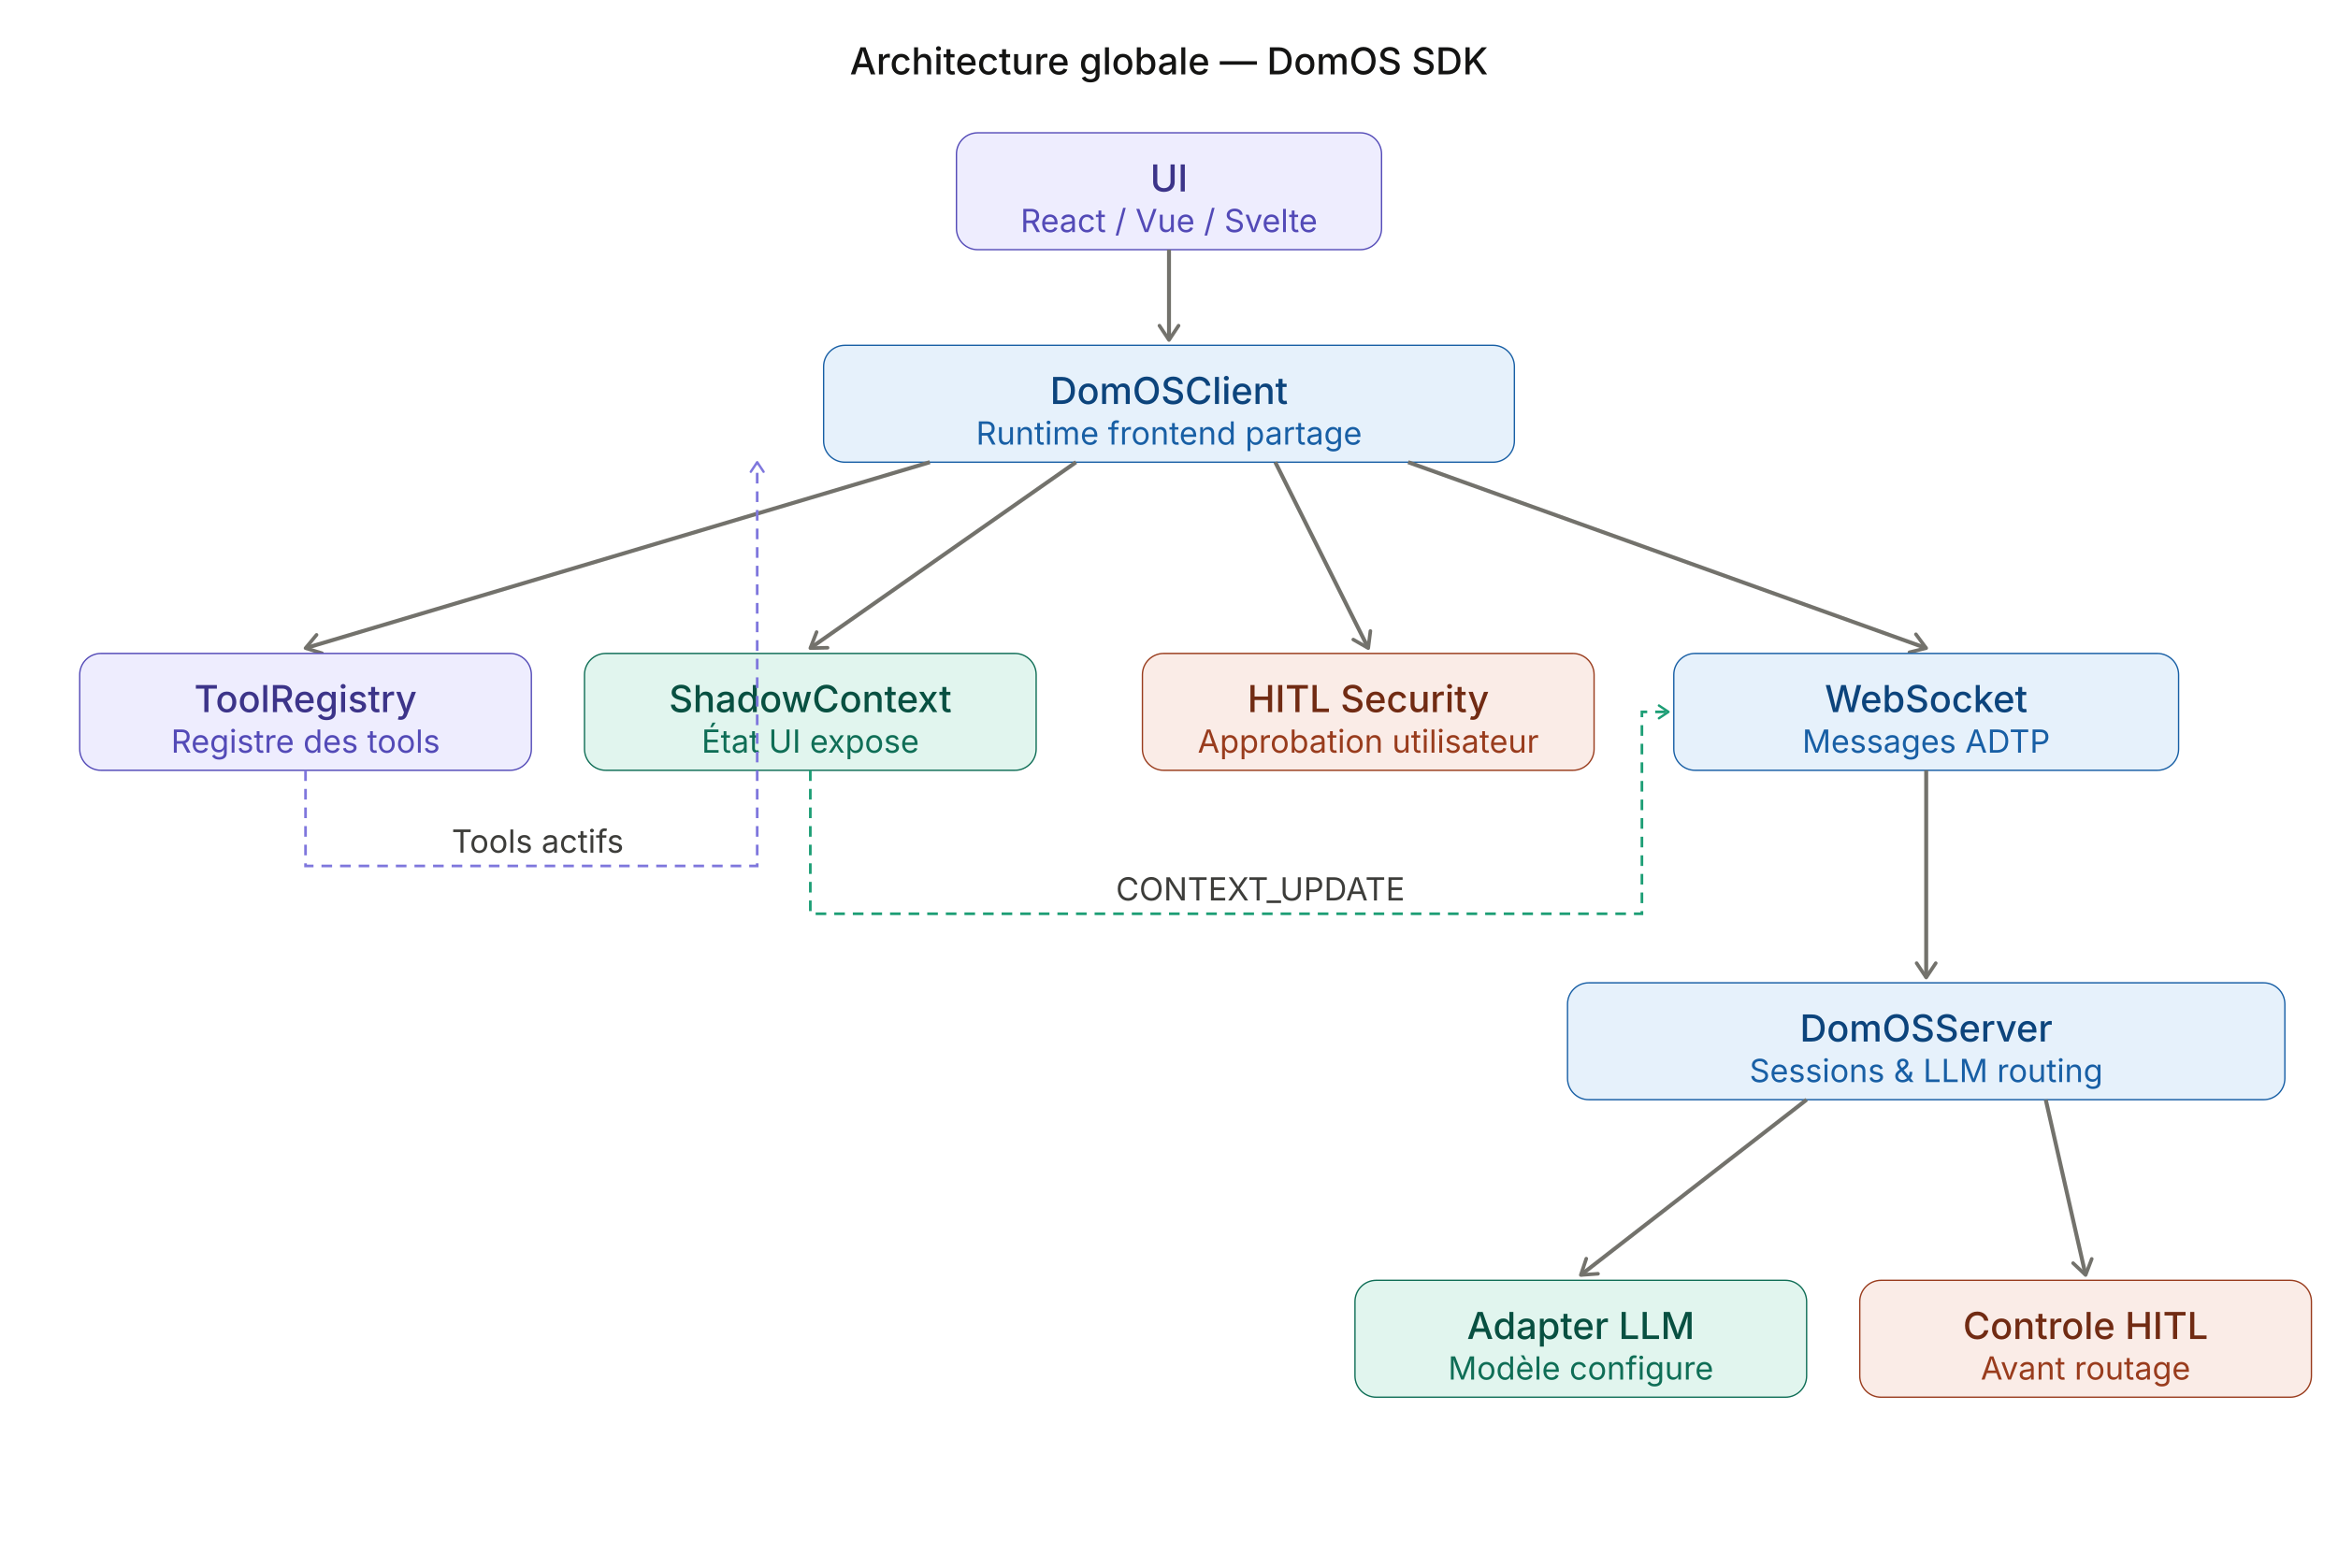
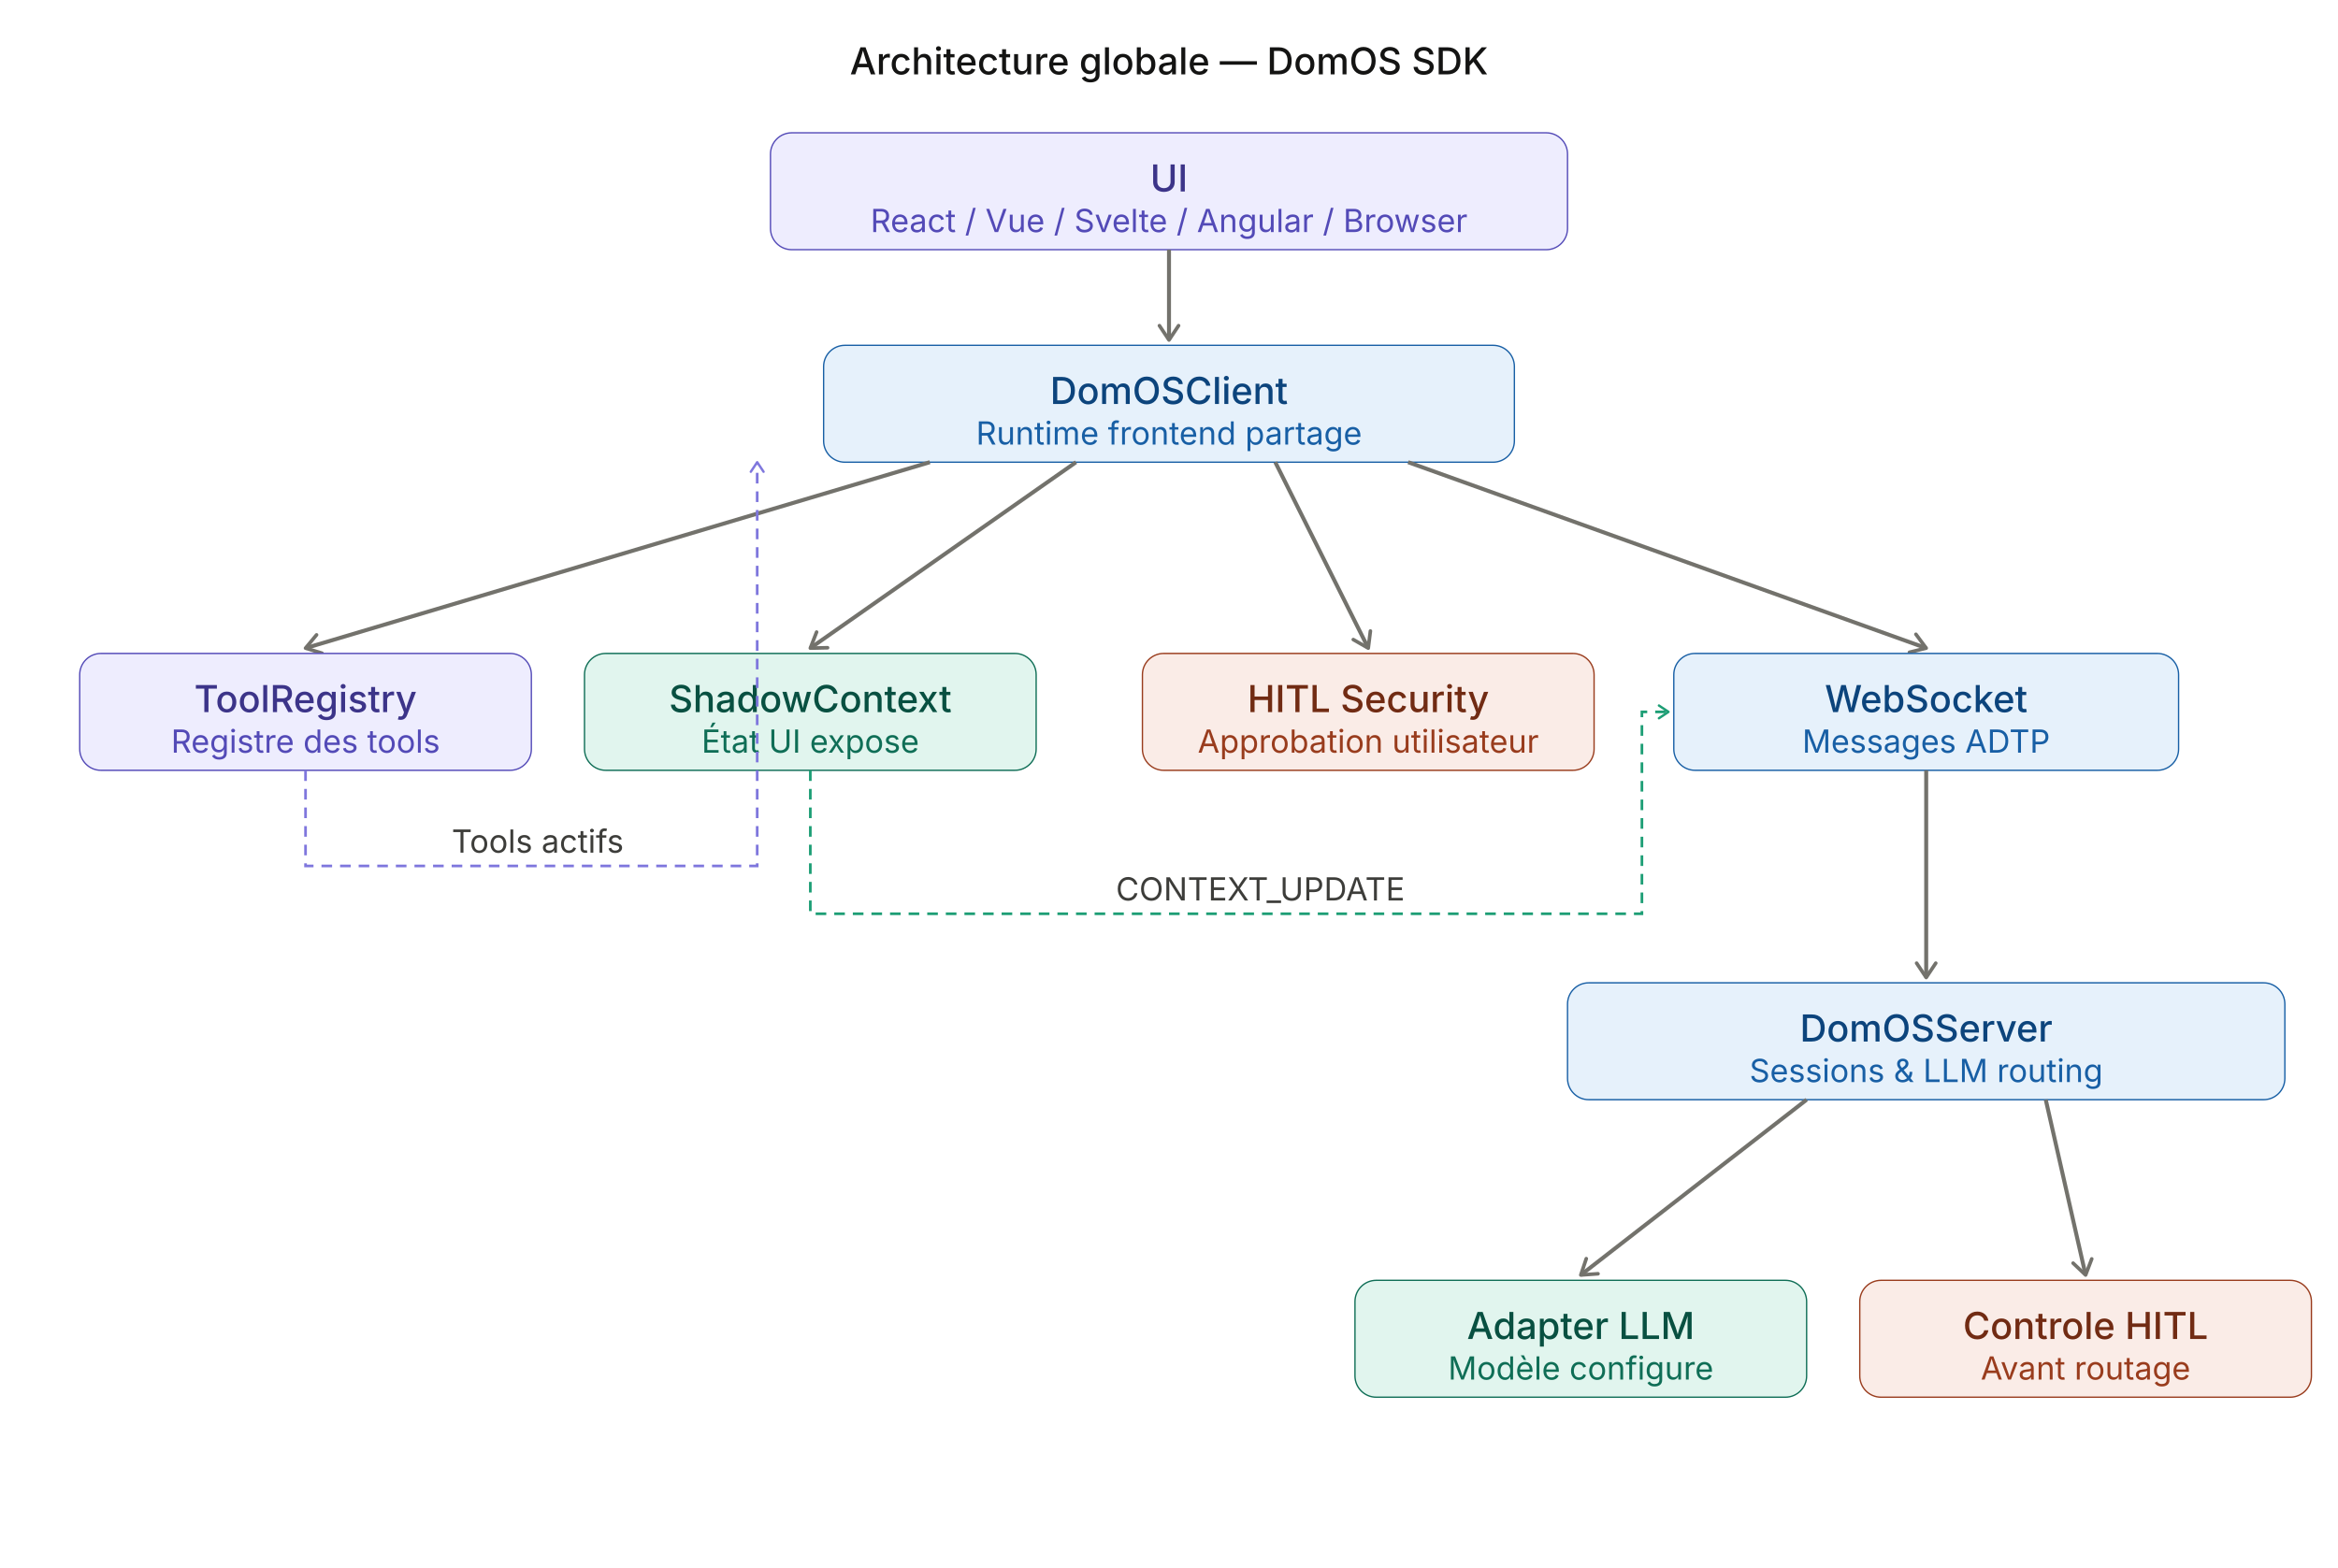
<svg xmlns="http://www.w3.org/2000/svg" width="100%" viewBox="0 0 880 590">
  <defs>
    <marker id="arrow" viewBox="0 0 10 10" refX="8" refY="5" markerWidth="6" markerHeight="6" orient="auto-start-reverse">
      <path d="M2 1L8 5L2 9" fill="none" stroke="context-stroke" stroke-width="1.5" stroke-linecap="round" stroke-linejoin="round" />
    </marker>
  </defs>
  <text x="440" y="28" text-anchor="middle" font-size="15" style="fill:rgb(20, 20, 19);stroke:none;color:rgb(0, 0, 0);stroke-width:1px;stroke-linecap:butt;stroke-linejoin:miter;opacity:1;font-family:&quot;Anthropic Sans&quot;, -apple-system, BlinkMacSystemFont, &quot;Segoe UI&quot;, sans-serif;font-size:14px;font-weight:500;text-anchor:middle;dominant-baseline:auto">Architecture globale — DomOS SDK</text>
  <g style="fill:rgb(0, 0, 0);stroke:none;color:rgb(0, 0, 0);stroke-width:1px;stroke-linecap:butt;stroke-linejoin:miter;opacity:1;font-family:&quot;Anthropic Sans&quot;, -apple-system, BlinkMacSystemFont, &quot;Segoe UI&quot;, sans-serif;font-size:16px;font-weight:400;text-anchor:start;dominant-baseline:auto">
-     <rect x="360" y="50" width="160" height="44" rx="8" stroke-width="0.5" style="fill:rgb(238, 237, 254);stroke:rgb(83, 74, 183);color:rgb(0, 0, 0);stroke-width:0.5px;stroke-linecap:butt;stroke-linejoin:miter;opacity:1;font-family:&quot;Anthropic Sans&quot;, -apple-system, BlinkMacSystemFont, &quot;Segoe UI&quot;, sans-serif;font-size:16px;font-weight:400;text-anchor:start;dominant-baseline:auto" />
+     <rect x="290" y="50" width="300" height="44" rx="8" stroke-width="0.5" style="fill:rgb(238, 237, 254);stroke:rgb(83, 74, 183);color:rgb(0, 0, 0);stroke-width:0.5px;stroke-linecap:butt;stroke-linejoin:miter;opacity:1;font-family:&quot;Anthropic Sans&quot;, -apple-system, BlinkMacSystemFont, &quot;Segoe UI&quot;, sans-serif;font-size:16px;font-weight:400;text-anchor:start;dominant-baseline:auto" />
    <text x="440" y="67" text-anchor="middle" dominant-baseline="central" style="fill:rgb(60, 52, 137);stroke:none;color:rgb(0, 0, 0);stroke-width:1px;stroke-linecap:butt;stroke-linejoin:miter;opacity:1;font-family:&quot;Anthropic Sans&quot;, -apple-system, BlinkMacSystemFont, &quot;Segoe UI&quot;, sans-serif;font-size:14px;font-weight:500;text-anchor:middle;dominant-baseline:central">UI</text>
-     <text x="440" y="83" text-anchor="middle" dominant-baseline="central" style="fill:rgb(83, 74, 183);stroke:none;color:rgb(0, 0, 0);stroke-width:1px;stroke-linecap:butt;stroke-linejoin:miter;opacity:1;font-family:&quot;Anthropic Sans&quot;, -apple-system, BlinkMacSystemFont, &quot;Segoe UI&quot;, sans-serif;font-size:12px;font-weight:400;text-anchor:middle;dominant-baseline:central">React / Vue / Svelte</text>
+     <text x="440" y="83" text-anchor="middle" dominant-baseline="central" style="fill:rgb(83, 74, 183);stroke:none;color:rgb(0, 0, 0);stroke-width:1px;stroke-linecap:butt;stroke-linejoin:miter;opacity:1;font-family:&quot;Anthropic Sans&quot;, -apple-system, BlinkMacSystemFont, &quot;Segoe UI&quot;, sans-serif;font-size:12px;font-weight:400;text-anchor:middle;dominant-baseline:central">React / Vue / Svelte / Angular / Browser</text>
  </g>
  <line x1="440" y1="94" x2="440" y2="128" marker-end="url(#arrow)" style="fill:none;stroke:rgb(115, 114, 108);color:rgb(0, 0, 0);stroke-width:1.5px;stroke-linecap:butt;stroke-linejoin:miter;opacity:1;font-family:&quot;Anthropic Sans&quot;, -apple-system, BlinkMacSystemFont, &quot;Segoe UI&quot;, sans-serif;font-size:16px;font-weight:400;text-anchor:start;dominant-baseline:auto" />
  <g style="fill:rgb(0, 0, 0);stroke:none;color:rgb(0, 0, 0);stroke-width:1px;stroke-linecap:butt;stroke-linejoin:miter;opacity:1;font-family:&quot;Anthropic Sans&quot;, -apple-system, BlinkMacSystemFont, &quot;Segoe UI&quot;, sans-serif;font-size:16px;font-weight:400;text-anchor:start;dominant-baseline:auto">
    <rect x="310" y="130" width="260" height="44" rx="8" stroke-width="0.5" style="fill:rgb(230, 241, 251);stroke:rgb(24, 95, 165);color:rgb(0, 0, 0);stroke-width:0.5px;stroke-linecap:butt;stroke-linejoin:miter;opacity:1;font-family:&quot;Anthropic Sans&quot;, -apple-system, BlinkMacSystemFont, &quot;Segoe UI&quot;, sans-serif;font-size:16px;font-weight:400;text-anchor:start;dominant-baseline:auto" />
    <text x="440" y="147" text-anchor="middle" dominant-baseline="central" style="fill:rgb(12, 68, 124);stroke:none;color:rgb(0, 0, 0);stroke-width:1px;stroke-linecap:butt;stroke-linejoin:miter;opacity:1;font-family:&quot;Anthropic Sans&quot;, -apple-system, BlinkMacSystemFont, &quot;Segoe UI&quot;, sans-serif;font-size:14px;font-weight:500;text-anchor:middle;dominant-baseline:central">DomOSClient</text>
    <text x="440" y="163" text-anchor="middle" dominant-baseline="central" style="fill:rgb(24, 95, 165);stroke:none;color:rgb(0, 0, 0);stroke-width:1px;stroke-linecap:butt;stroke-linejoin:miter;opacity:1;font-family:&quot;Anthropic Sans&quot;, -apple-system, BlinkMacSystemFont, &quot;Segoe UI&quot;, sans-serif;font-size:12px;font-weight:400;text-anchor:middle;dominant-baseline:central">Runtime frontend partage</text>
  </g>
  <line x1="350" y1="174" x2="115" y2="244" marker-end="url(#arrow)" stroke="#7F77DD" style="fill:none;stroke:rgb(115, 114, 108);color:rgb(0, 0, 0);stroke-width:1.5px;stroke-linecap:butt;stroke-linejoin:miter;opacity:1;font-family:&quot;Anthropic Sans&quot;, -apple-system, BlinkMacSystemFont, &quot;Segoe UI&quot;, sans-serif;font-size:16px;font-weight:400;text-anchor:start;dominant-baseline:auto" />
  <line x1="405" y1="174" x2="305" y2="244" marker-end="url(#arrow)" stroke="#1D9E75" style="fill:none;stroke:rgb(115, 114, 108);color:rgb(0, 0, 0);stroke-width:1.5px;stroke-linecap:butt;stroke-linejoin:miter;opacity:1;font-family:&quot;Anthropic Sans&quot;, -apple-system, BlinkMacSystemFont, &quot;Segoe UI&quot;, sans-serif;font-size:16px;font-weight:400;text-anchor:start;dominant-baseline:auto" />
  <line x1="480" y1="174" x2="515" y2="244" marker-end="url(#arrow)" stroke="#D85A30" style="fill:none;stroke:rgb(115, 114, 108);color:rgb(0, 0, 0);stroke-width:1.5px;stroke-linecap:butt;stroke-linejoin:miter;opacity:1;font-family:&quot;Anthropic Sans&quot;, -apple-system, BlinkMacSystemFont, &quot;Segoe UI&quot;, sans-serif;font-size:16px;font-weight:400;text-anchor:start;dominant-baseline:auto" />
  <line x1="530" y1="174" x2="725" y2="244" marker-end="url(#arrow)" stroke="#378ADD" style="fill:none;stroke:rgb(115, 114, 108);color:rgb(0, 0, 0);stroke-width:1.5px;stroke-linecap:butt;stroke-linejoin:miter;opacity:1;font-family:&quot;Anthropic Sans&quot;, -apple-system, BlinkMacSystemFont, &quot;Segoe UI&quot;, sans-serif;font-size:16px;font-weight:400;text-anchor:start;dominant-baseline:auto" />
  <g style="fill:rgb(0, 0, 0);stroke:none;color:rgb(0, 0, 0);stroke-width:1px;stroke-linecap:butt;stroke-linejoin:miter;opacity:1;font-family:&quot;Anthropic Sans&quot;, -apple-system, BlinkMacSystemFont, &quot;Segoe UI&quot;, sans-serif;font-size:16px;font-weight:400;text-anchor:start;dominant-baseline:auto">
    <rect x="30" y="246" width="170" height="44" rx="8" stroke-width="0.5" style="fill:rgb(238, 237, 254);stroke:rgb(83, 74, 183);color:rgb(0, 0, 0);stroke-width:0.5px;stroke-linecap:butt;stroke-linejoin:miter;opacity:1;font-family:&quot;Anthropic Sans&quot;, -apple-system, BlinkMacSystemFont, &quot;Segoe UI&quot;, sans-serif;font-size:16px;font-weight:400;text-anchor:start;dominant-baseline:auto" />
    <text x="115" y="263" text-anchor="middle" dominant-baseline="central" style="fill:rgb(60, 52, 137);stroke:none;color:rgb(0, 0, 0);stroke-width:1px;stroke-linecap:butt;stroke-linejoin:miter;opacity:1;font-family:&quot;Anthropic Sans&quot;, -apple-system, BlinkMacSystemFont, &quot;Segoe UI&quot;, sans-serif;font-size:14px;font-weight:500;text-anchor:middle;dominant-baseline:central">ToolRegistry</text>
    <text x="115" y="279" text-anchor="middle" dominant-baseline="central" style="fill:rgb(83, 74, 183);stroke:none;color:rgb(0, 0, 0);stroke-width:1px;stroke-linecap:butt;stroke-linejoin:miter;opacity:1;font-family:&quot;Anthropic Sans&quot;, -apple-system, BlinkMacSystemFont, &quot;Segoe UI&quot;, sans-serif;font-size:12px;font-weight:400;text-anchor:middle;dominant-baseline:central">Registre des tools</text>
  </g>
  <g style="fill:rgb(0, 0, 0);stroke:none;color:rgb(0, 0, 0);stroke-width:1px;stroke-linecap:butt;stroke-linejoin:miter;opacity:1;font-family:&quot;Anthropic Sans&quot;, -apple-system, BlinkMacSystemFont, &quot;Segoe UI&quot;, sans-serif;font-size:16px;font-weight:400;text-anchor:start;dominant-baseline:auto">
    <rect x="220" y="246" width="170" height="44" rx="8" stroke-width="0.5" style="fill:rgb(225, 245, 238);stroke:rgb(15, 110, 86);color:rgb(0, 0, 0);stroke-width:0.5px;stroke-linecap:butt;stroke-linejoin:miter;opacity:1;font-family:&quot;Anthropic Sans&quot;, -apple-system, BlinkMacSystemFont, &quot;Segoe UI&quot;, sans-serif;font-size:16px;font-weight:400;text-anchor:start;dominant-baseline:auto" />
    <text x="305" y="263" text-anchor="middle" dominant-baseline="central" style="fill:rgb(8, 80, 65);stroke:none;color:rgb(0, 0, 0);stroke-width:1px;stroke-linecap:butt;stroke-linejoin:miter;opacity:1;font-family:&quot;Anthropic Sans&quot;, -apple-system, BlinkMacSystemFont, &quot;Segoe UI&quot;, sans-serif;font-size:14px;font-weight:500;text-anchor:middle;dominant-baseline:central">ShadowContext</text>
    <text x="305" y="279" text-anchor="middle" dominant-baseline="central" style="fill:rgb(15, 110, 86);stroke:none;color:rgb(0, 0, 0);stroke-width:1px;stroke-linecap:butt;stroke-linejoin:miter;opacity:1;font-family:&quot;Anthropic Sans&quot;, -apple-system, BlinkMacSystemFont, &quot;Segoe UI&quot;, sans-serif;font-size:12px;font-weight:400;text-anchor:middle;dominant-baseline:central">État UI expose</text>
  </g>
  <g style="fill:rgb(0, 0, 0);stroke:none;color:rgb(0, 0, 0);stroke-width:1px;stroke-linecap:butt;stroke-linejoin:miter;opacity:1;font-family:&quot;Anthropic Sans&quot;, -apple-system, BlinkMacSystemFont, &quot;Segoe UI&quot;, sans-serif;font-size:16px;font-weight:400;text-anchor:start;dominant-baseline:auto">
    <rect x="430" y="246" width="170" height="44" rx="8" stroke-width="0.5" style="fill:rgb(250, 236, 231);stroke:rgb(153, 60, 29);color:rgb(0, 0, 0);stroke-width:0.5px;stroke-linecap:butt;stroke-linejoin:miter;opacity:1;font-family:&quot;Anthropic Sans&quot;, -apple-system, BlinkMacSystemFont, &quot;Segoe UI&quot;, sans-serif;font-size:16px;font-weight:400;text-anchor:start;dominant-baseline:auto" />
    <text x="515" y="263" text-anchor="middle" dominant-baseline="central" style="fill:rgb(113, 43, 19);stroke:none;color:rgb(0, 0, 0);stroke-width:1px;stroke-linecap:butt;stroke-linejoin:miter;opacity:1;font-family:&quot;Anthropic Sans&quot;, -apple-system, BlinkMacSystemFont, &quot;Segoe UI&quot;, sans-serif;font-size:14px;font-weight:500;text-anchor:middle;dominant-baseline:central">HITL Security</text>
    <text x="515" y="279" text-anchor="middle" dominant-baseline="central" style="fill:rgb(153, 60, 29);stroke:none;color:rgb(0, 0, 0);stroke-width:1px;stroke-linecap:butt;stroke-linejoin:miter;opacity:1;font-family:&quot;Anthropic Sans&quot;, -apple-system, BlinkMacSystemFont, &quot;Segoe UI&quot;, sans-serif;font-size:12px;font-weight:400;text-anchor:middle;dominant-baseline:central">Approbation utilisateur</text>
  </g>
  <g style="fill:rgb(0, 0, 0);stroke:none;color:rgb(0, 0, 0);stroke-width:1px;stroke-linecap:butt;stroke-linejoin:miter;opacity:1;font-family:&quot;Anthropic Sans&quot;, -apple-system, BlinkMacSystemFont, &quot;Segoe UI&quot;, sans-serif;font-size:16px;font-weight:400;text-anchor:start;dominant-baseline:auto">
    <rect x="630" y="246" width="190" height="44" rx="8" stroke-width="0.5" style="fill:rgb(230, 241, 251);stroke:rgb(24, 95, 165);color:rgb(0, 0, 0);stroke-width:0.5px;stroke-linecap:butt;stroke-linejoin:miter;opacity:1;font-family:&quot;Anthropic Sans&quot;, -apple-system, BlinkMacSystemFont, &quot;Segoe UI&quot;, sans-serif;font-size:16px;font-weight:400;text-anchor:start;dominant-baseline:auto" />
    <text x="725" y="263" text-anchor="middle" dominant-baseline="central" style="fill:rgb(12, 68, 124);stroke:none;color:rgb(0, 0, 0);stroke-width:1px;stroke-linecap:butt;stroke-linejoin:miter;opacity:1;font-family:&quot;Anthropic Sans&quot;, -apple-system, BlinkMacSystemFont, &quot;Segoe UI&quot;, sans-serif;font-size:14px;font-weight:500;text-anchor:middle;dominant-baseline:central">WebSocket</text>
    <text x="725" y="279" text-anchor="middle" dominant-baseline="central" style="fill:rgb(24, 95, 165);stroke:none;color:rgb(0, 0, 0);stroke-width:1px;stroke-linecap:butt;stroke-linejoin:miter;opacity:1;font-family:&quot;Anthropic Sans&quot;, -apple-system, BlinkMacSystemFont, &quot;Segoe UI&quot;, sans-serif;font-size:12px;font-weight:400;text-anchor:middle;dominant-baseline:central">Messages ADTP</text>
  </g>
  <line x1="725" y1="290" x2="725" y2="368" marker-end="url(#arrow)" stroke="#378ADD" style="fill:none;stroke:rgb(115, 114, 108);color:rgb(0, 0, 0);stroke-width:1.5px;stroke-linecap:butt;stroke-linejoin:miter;opacity:1;font-family:&quot;Anthropic Sans&quot;, -apple-system, BlinkMacSystemFont, &quot;Segoe UI&quot;, sans-serif;font-size:16px;font-weight:400;text-anchor:start;dominant-baseline:auto" />
  <g style="fill:rgb(0, 0, 0);stroke:none;color:rgb(0, 0, 0);stroke-width:1px;stroke-linecap:butt;stroke-linejoin:miter;opacity:1;font-family:&quot;Anthropic Sans&quot;, -apple-system, BlinkMacSystemFont, &quot;Segoe UI&quot;, sans-serif;font-size:16px;font-weight:400;text-anchor:start;dominant-baseline:auto">
    <rect x="590" y="370" width="270" height="44" rx="8" stroke-width="0.5" style="fill:rgb(230, 241, 251);stroke:rgb(24, 95, 165);color:rgb(0, 0, 0);stroke-width:0.5px;stroke-linecap:butt;stroke-linejoin:miter;opacity:1;font-family:&quot;Anthropic Sans&quot;, -apple-system, BlinkMacSystemFont, &quot;Segoe UI&quot;, sans-serif;font-size:16px;font-weight:400;text-anchor:start;dominant-baseline:auto" />
    <text x="725" y="387" text-anchor="middle" dominant-baseline="central" style="fill:rgb(12, 68, 124);stroke:none;color:rgb(0, 0, 0);stroke-width:1px;stroke-linecap:butt;stroke-linejoin:miter;opacity:1;font-family:&quot;Anthropic Sans&quot;, -apple-system, BlinkMacSystemFont, &quot;Segoe UI&quot;, sans-serif;font-size:14px;font-weight:500;text-anchor:middle;dominant-baseline:central">DomOSServer</text>
    <text x="725" y="403" text-anchor="middle" dominant-baseline="central" style="fill:rgb(24, 95, 165);stroke:none;color:rgb(0, 0, 0);stroke-width:1px;stroke-linecap:butt;stroke-linejoin:miter;opacity:1;font-family:&quot;Anthropic Sans&quot;, -apple-system, BlinkMacSystemFont, &quot;Segoe UI&quot;, sans-serif;font-size:12px;font-weight:400;text-anchor:middle;dominant-baseline:central">Sessions &amp; LLM routing</text>
  </g>
  <line x1="680" y1="414" x2="595" y2="480" marker-end="url(#arrow)" stroke="#185FA5" style="fill:none;stroke:rgb(115, 114, 108);color:rgb(0, 0, 0);stroke-width:1.5px;stroke-linecap:butt;stroke-linejoin:miter;opacity:1;font-family:&quot;Anthropic Sans&quot;, -apple-system, BlinkMacSystemFont, &quot;Segoe UI&quot;, sans-serif;font-size:16px;font-weight:400;text-anchor:start;dominant-baseline:auto" />
  <line x1="770" y1="414" x2="785" y2="480" marker-end="url(#arrow)" stroke="#993C1D" style="fill:none;stroke:rgb(115, 114, 108);color:rgb(0, 0, 0);stroke-width:1.5px;stroke-linecap:butt;stroke-linejoin:miter;opacity:1;font-family:&quot;Anthropic Sans&quot;, -apple-system, BlinkMacSystemFont, &quot;Segoe UI&quot;, sans-serif;font-size:16px;font-weight:400;text-anchor:start;dominant-baseline:auto" />
  <g style="fill:rgb(0, 0, 0);stroke:none;color:rgb(0, 0, 0);stroke-width:1px;stroke-linecap:butt;stroke-linejoin:miter;opacity:1;font-family:&quot;Anthropic Sans&quot;, -apple-system, BlinkMacSystemFont, &quot;Segoe UI&quot;, sans-serif;font-size:16px;font-weight:400;text-anchor:start;dominant-baseline:auto">
    <rect x="510" y="482" width="170" height="44" rx="8" stroke-width="0.5" style="fill:rgb(225, 245, 238);stroke:rgb(15, 110, 86);color:rgb(0, 0, 0);stroke-width:0.5px;stroke-linecap:butt;stroke-linejoin:miter;opacity:1;font-family:&quot;Anthropic Sans&quot;, -apple-system, BlinkMacSystemFont, &quot;Segoe UI&quot;, sans-serif;font-size:16px;font-weight:400;text-anchor:start;dominant-baseline:auto" />
    <text x="595" y="499" text-anchor="middle" dominant-baseline="central" style="fill:rgb(8, 80, 65);stroke:none;color:rgb(0, 0, 0);stroke-width:1px;stroke-linecap:butt;stroke-linejoin:miter;opacity:1;font-family:&quot;Anthropic Sans&quot;, -apple-system, BlinkMacSystemFont, &quot;Segoe UI&quot;, sans-serif;font-size:14px;font-weight:500;text-anchor:middle;dominant-baseline:central">Adapter LLM</text>
    <text x="595" y="515" text-anchor="middle" dominant-baseline="central" style="fill:rgb(15, 110, 86);stroke:none;color:rgb(0, 0, 0);stroke-width:1px;stroke-linecap:butt;stroke-linejoin:miter;opacity:1;font-family:&quot;Anthropic Sans&quot;, -apple-system, BlinkMacSystemFont, &quot;Segoe UI&quot;, sans-serif;font-size:12px;font-weight:400;text-anchor:middle;dominant-baseline:central">Modèle configure</text>
  </g>
  <g style="fill:rgb(0, 0, 0);stroke:none;color:rgb(0, 0, 0);stroke-width:1px;stroke-linecap:butt;stroke-linejoin:miter;opacity:1;font-family:&quot;Anthropic Sans&quot;, -apple-system, BlinkMacSystemFont, &quot;Segoe UI&quot;, sans-serif;font-size:16px;font-weight:400;text-anchor:start;dominant-baseline:auto">
    <rect x="700" y="482" width="170" height="44" rx="8" stroke-width="0.5" style="fill:rgb(250, 236, 231);stroke:rgb(153, 60, 29);color:rgb(0, 0, 0);stroke-width:0.5px;stroke-linecap:butt;stroke-linejoin:miter;opacity:1;font-family:&quot;Anthropic Sans&quot;, -apple-system, BlinkMacSystemFont, &quot;Segoe UI&quot;, sans-serif;font-size:16px;font-weight:400;text-anchor:start;dominant-baseline:auto" />
    <text x="785" y="499" text-anchor="middle" dominant-baseline="central" style="fill:rgb(113, 43, 19);stroke:none;color:rgb(0, 0, 0);stroke-width:1px;stroke-linecap:butt;stroke-linejoin:miter;opacity:1;font-family:&quot;Anthropic Sans&quot;, -apple-system, BlinkMacSystemFont, &quot;Segoe UI&quot;, sans-serif;font-size:14px;font-weight:500;text-anchor:middle;dominant-baseline:central">Controle HITL</text>
    <text x="785" y="515" text-anchor="middle" dominant-baseline="central" style="fill:rgb(153, 60, 29);stroke:none;color:rgb(0, 0, 0);stroke-width:1px;stroke-linecap:butt;stroke-linejoin:miter;opacity:1;font-family:&quot;Anthropic Sans&quot;, -apple-system, BlinkMacSystemFont, &quot;Segoe UI&quot;, sans-serif;font-size:12px;font-weight:400;text-anchor:middle;dominant-baseline:central">Avant routage</text>
  </g>
  <path d="M115 290 L115 326 L285 326 L285 174" fill="none" stroke="#7F77DD" stroke-width="1" stroke-dasharray="4 3" marker-end="url(#arrow)" style="fill:none;stroke:rgb(127, 119, 221);color:rgb(0, 0, 0);stroke-width:1px;stroke-dasharray:4px, 3px;stroke-linecap:butt;stroke-linejoin:miter;opacity:1;font-family:&quot;Anthropic Sans&quot;, -apple-system, BlinkMacSystemFont, &quot;Segoe UI&quot;, sans-serif;font-size:16px;font-weight:400;text-anchor:start;dominant-baseline:auto" />
  <text x="170" y="321" fill="#534AB7" style="fill:rgb(61, 61, 58);stroke:none;color:rgb(0, 0, 0);stroke-width:1px;stroke-linecap:butt;stroke-linejoin:miter;opacity:1;font-family:&quot;Anthropic Sans&quot;, -apple-system, BlinkMacSystemFont, &quot;Segoe UI&quot;, sans-serif;font-size:12px;font-weight:400;text-anchor:start;dominant-baseline:auto">Tools actifs</text>
  <path d="M305 290 L305 344 L618 344 L618 268 L628 268" fill="none" stroke="#1D9E75" stroke-width="1" stroke-dasharray="4 3" marker-end="url(#arrow)" style="fill:none;stroke:rgb(29, 158, 117);color:rgb(0, 0, 0);stroke-width:1px;stroke-dasharray:4px, 3px;stroke-linecap:butt;stroke-linejoin:miter;opacity:1;font-family:&quot;Anthropic Sans&quot;, -apple-system, BlinkMacSystemFont, &quot;Segoe UI&quot;, sans-serif;font-size:16px;font-weight:400;text-anchor:start;dominant-baseline:auto" />
  <text x="420" y="339" fill="#0F6E56" style="fill:rgb(61, 61, 58);stroke:none;color:rgb(0, 0, 0);stroke-width:1px;stroke-linecap:butt;stroke-linejoin:miter;opacity:1;font-family:&quot;Anthropic Sans&quot;, -apple-system, BlinkMacSystemFont, &quot;Segoe UI&quot;, sans-serif;font-size:12px;font-weight:400;text-anchor:start;dominant-baseline:auto">CONTEXT_UPDATE</text>
</svg>
